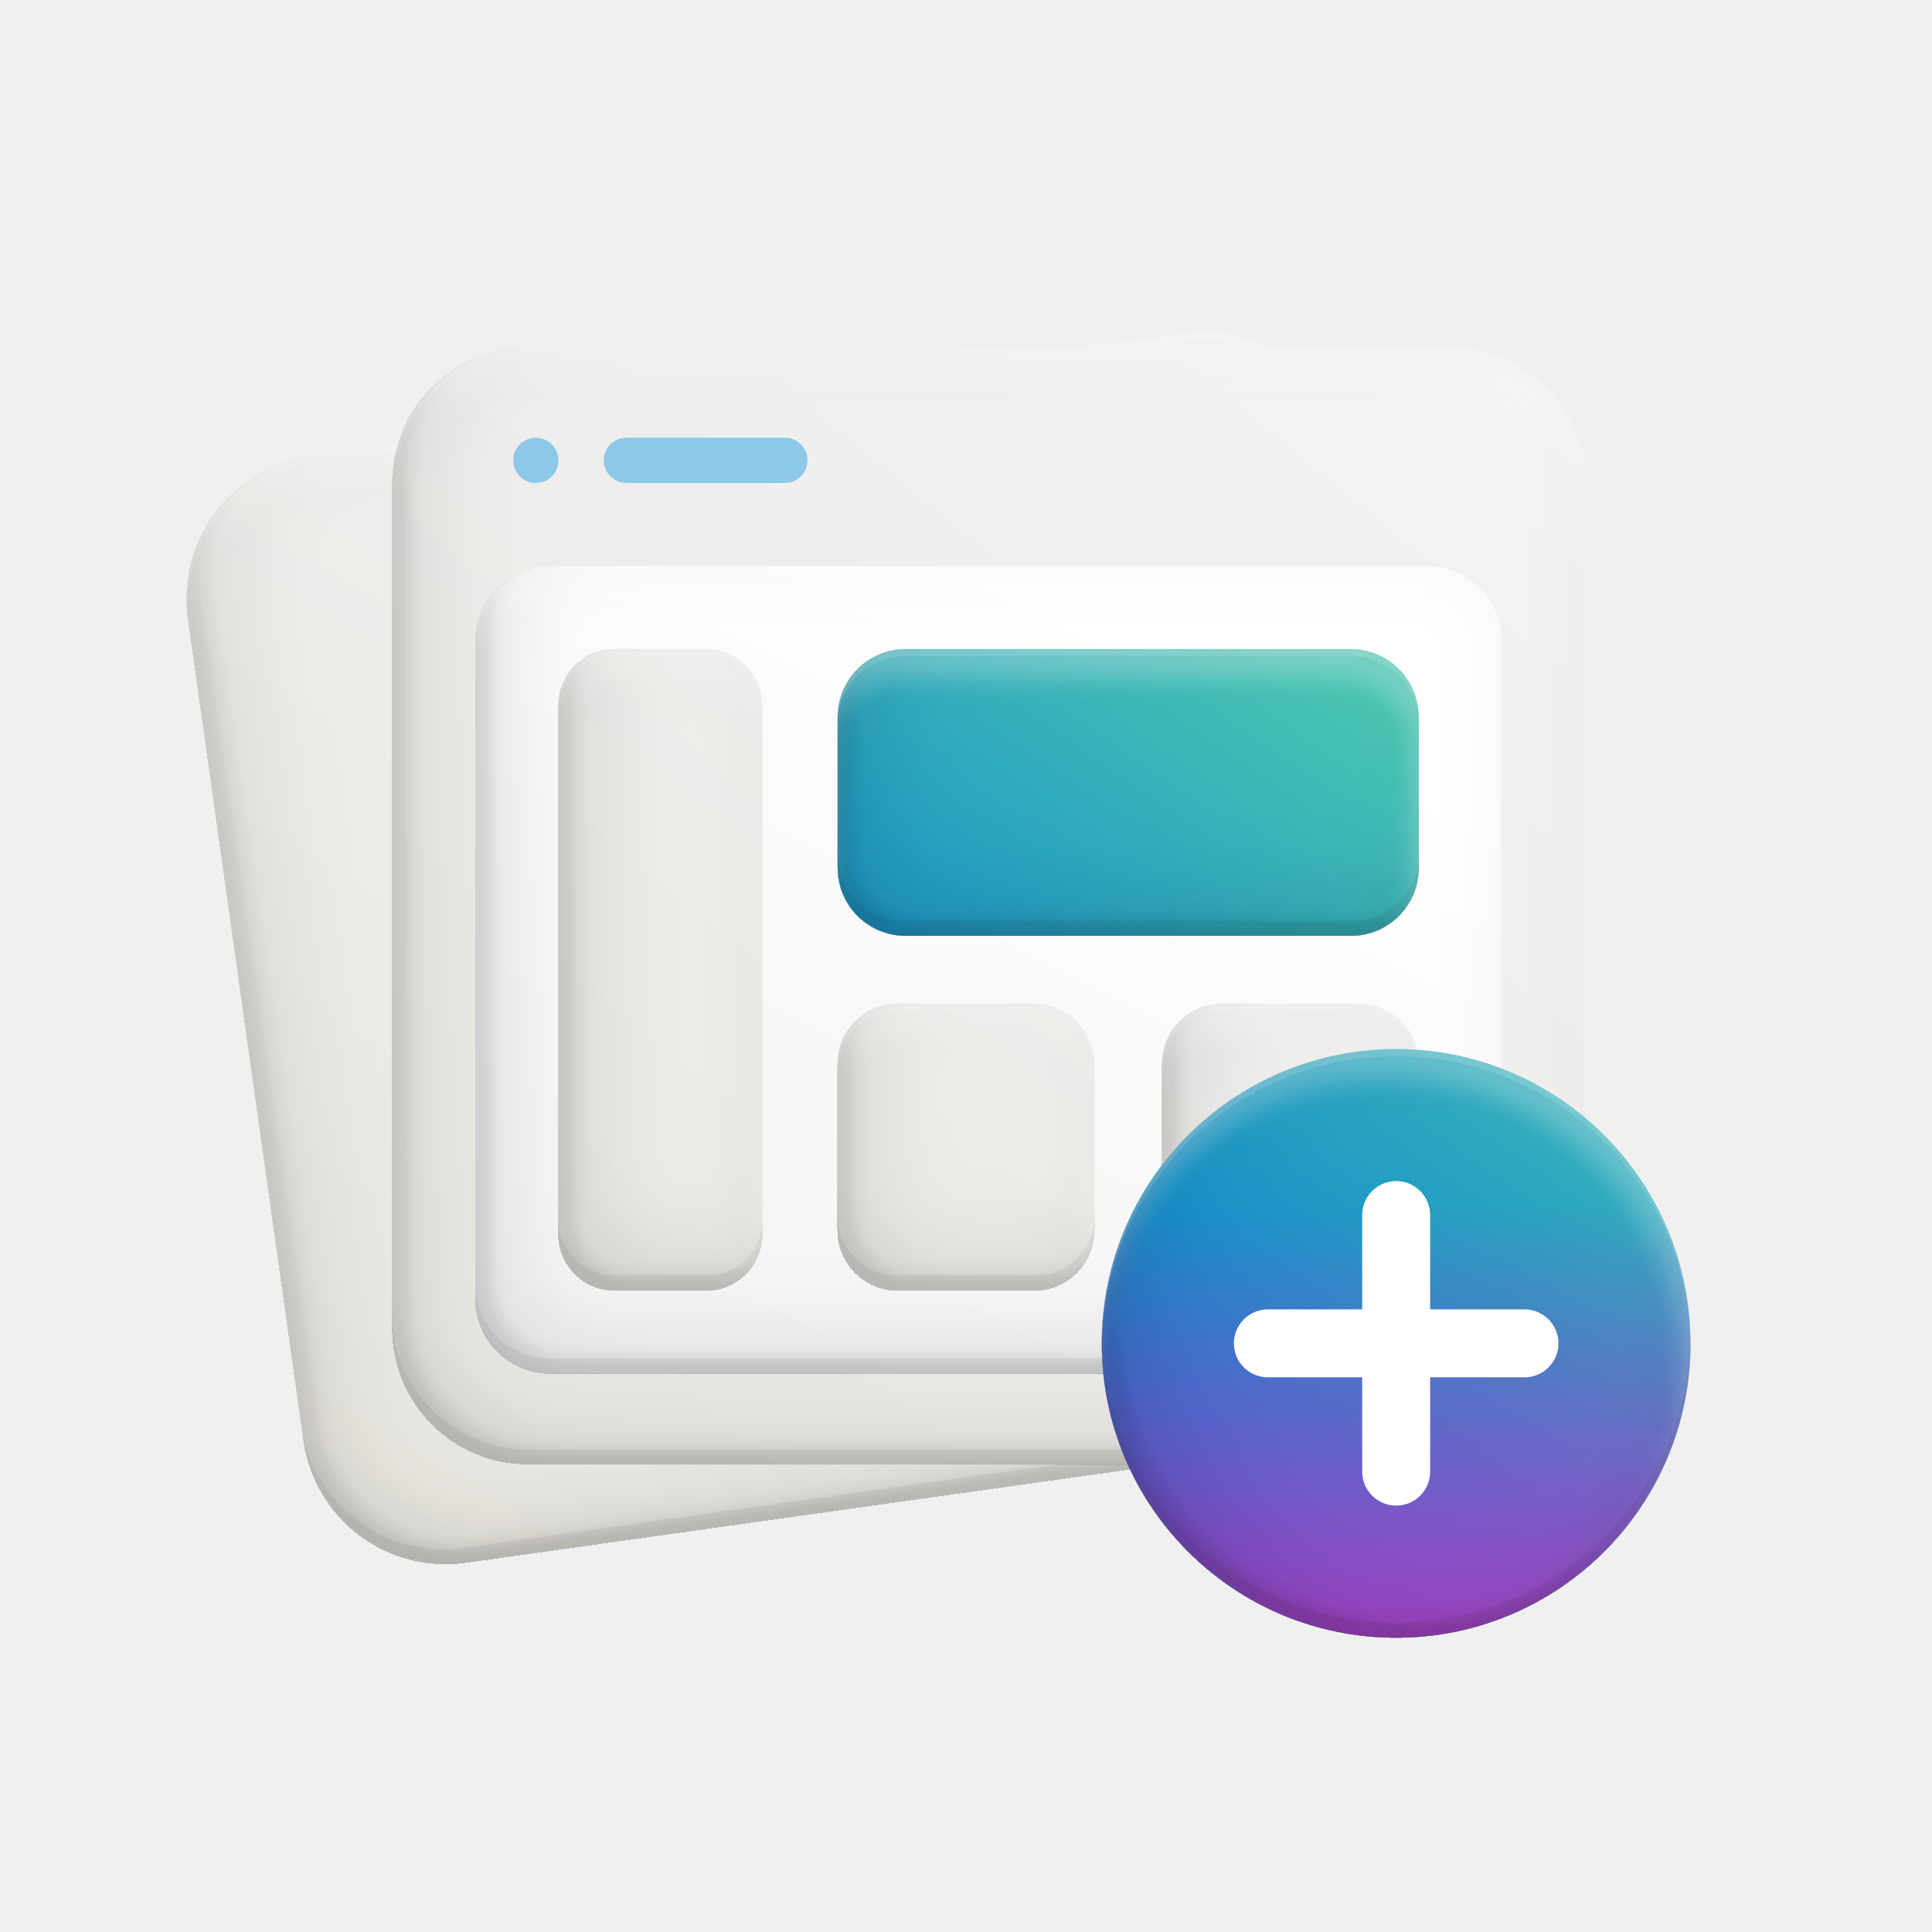
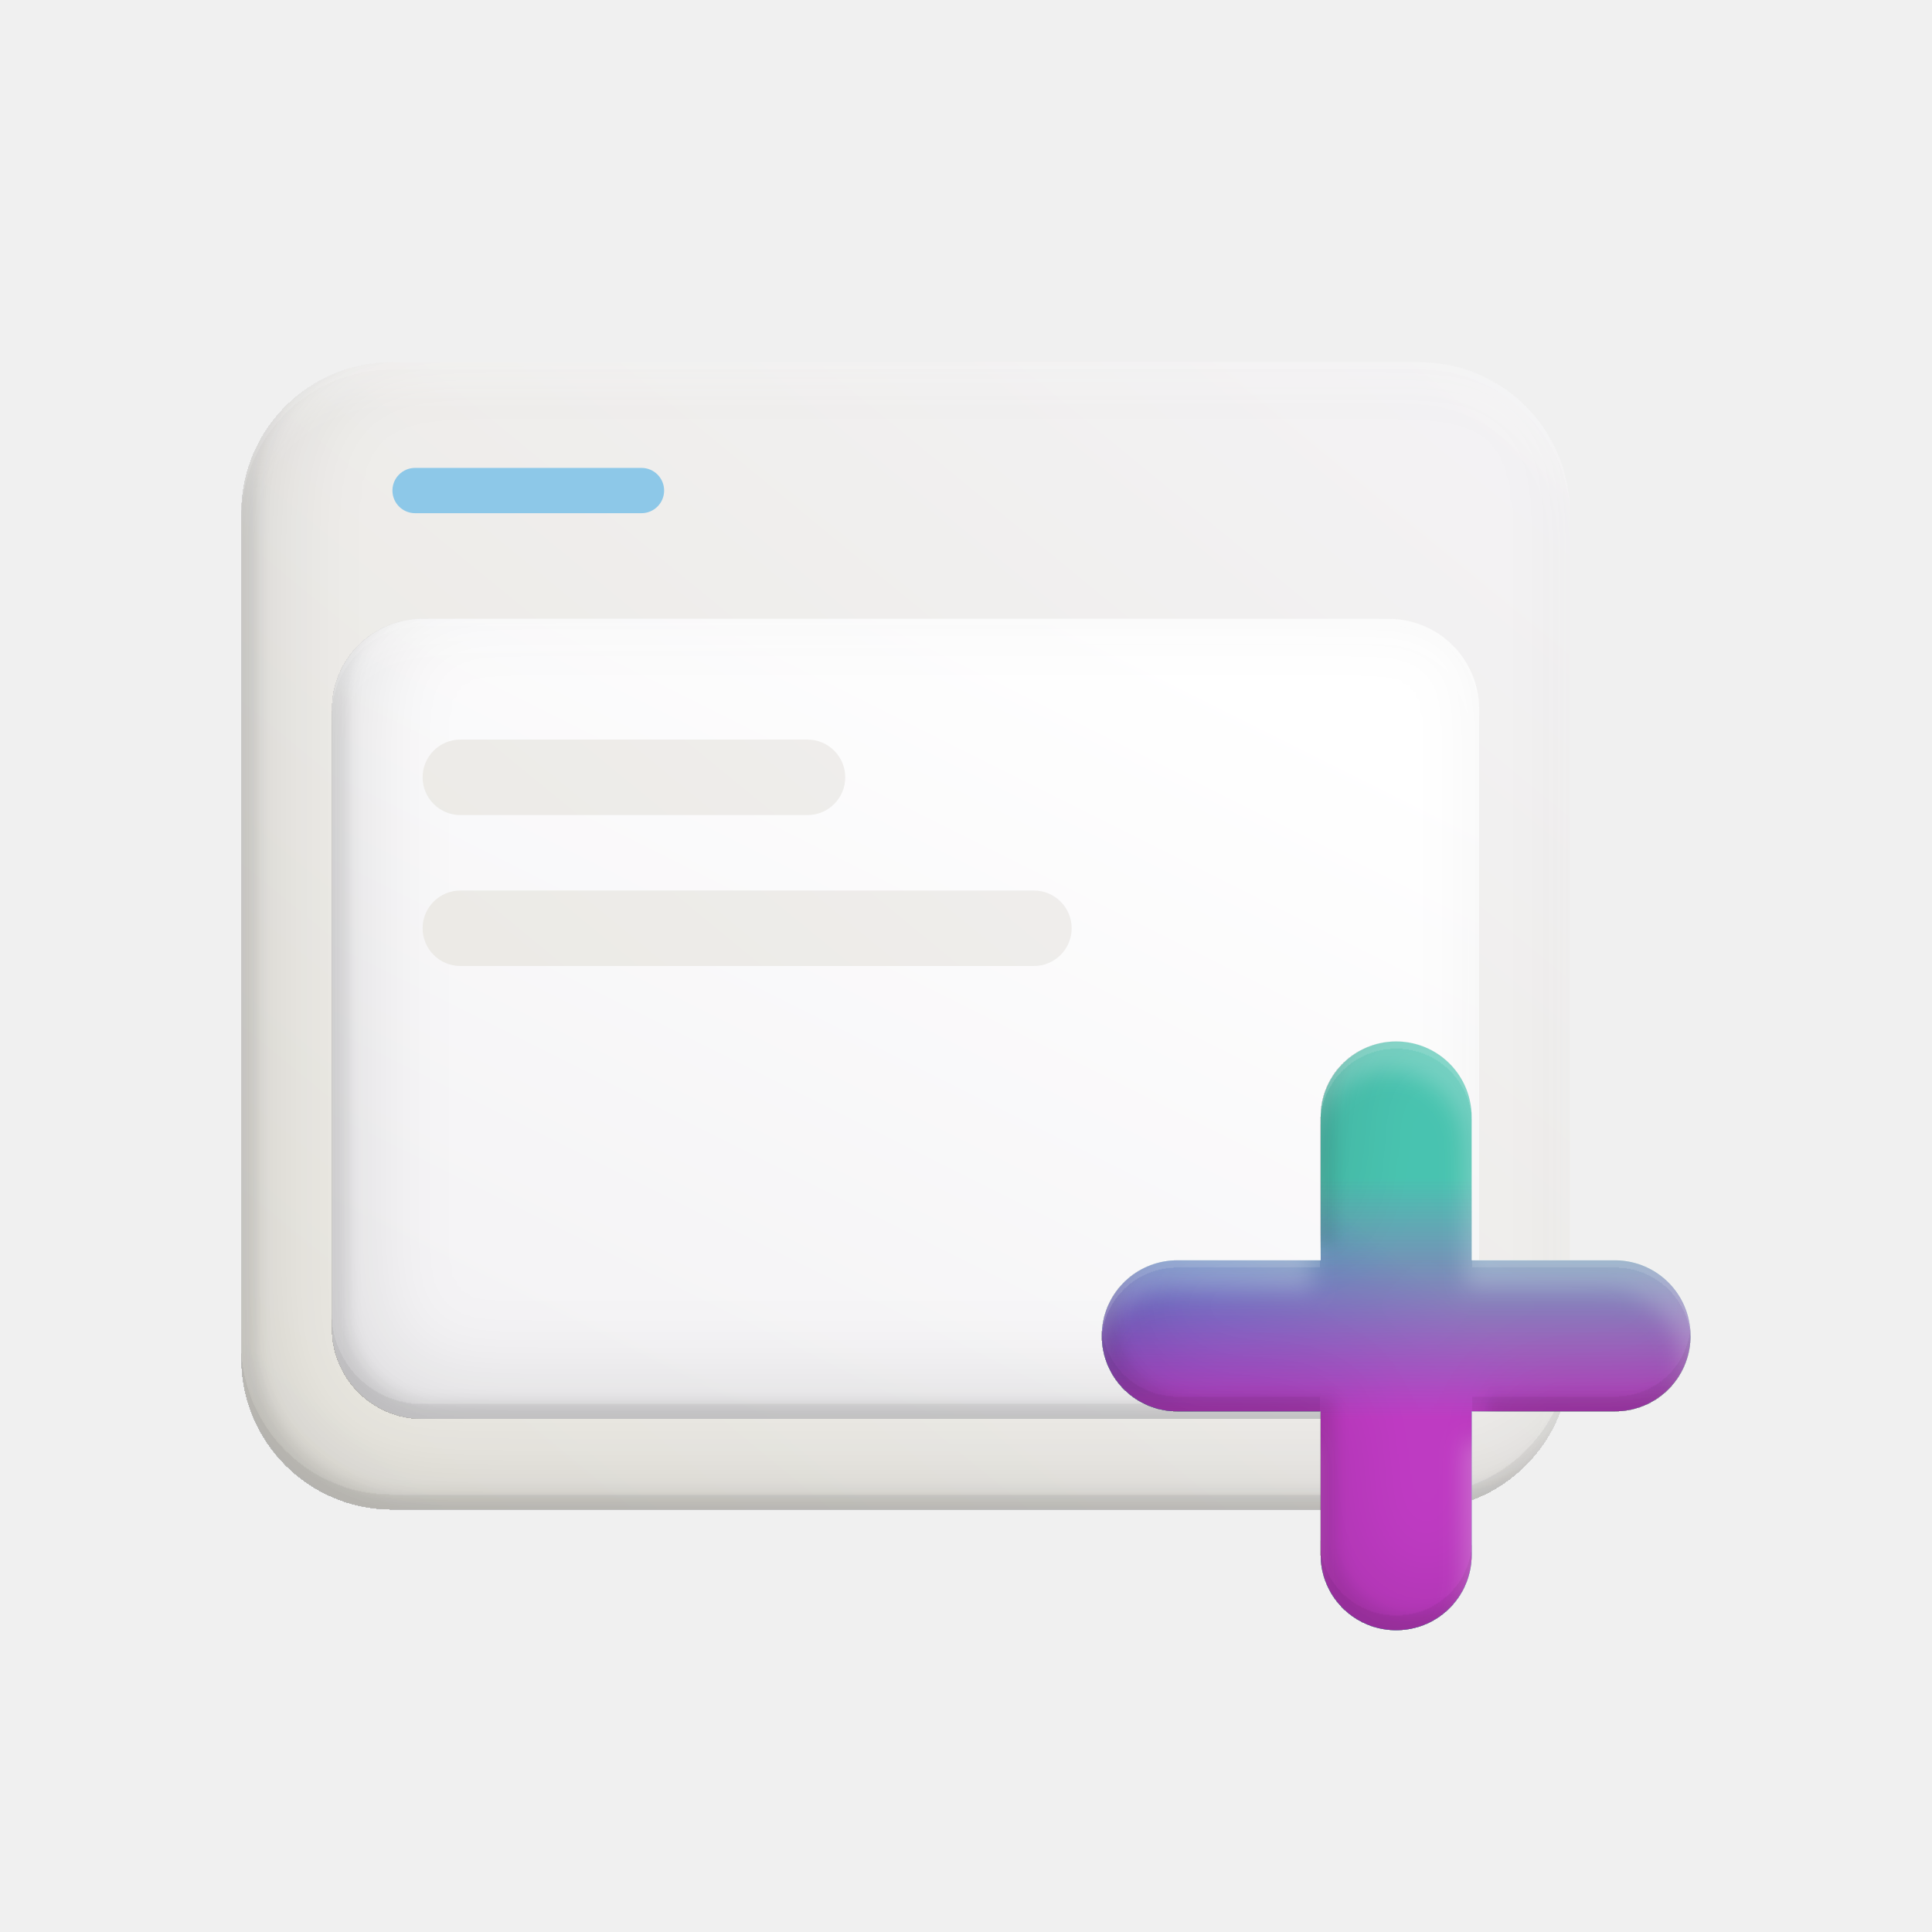
<svg xmlns="http://www.w3.org/2000/svg" width="512" height="512" viewBox="0 0 512 512" fill="none" role="img" aria-labelledby="create-title create-description">
  <defs>
-     <linearGradient id="create-neutral" x1="400" y1="96" x2="126" y2="430" gradientUnits="userSpaceOnUse">
+     <linearGradient id="create-neutral" data-art-material="shell" x1="400" y1="96" x2="126" y2="430" gradientUnits="userSpaceOnUse">
      <stop stop-color="#F4F3F5" />
      <stop offset="1" stop-color="#E8E6DF" />
    </linearGradient>
-     <linearGradient id="create-highlight" x1="270" y1="150" x2="162" y2="366" gradientUnits="userSpaceOnUse">
+     <linearGradient id="create-highlight" data-art-material="recess" x1="270" y1="150" x2="162" y2="366" gradientUnits="userSpaceOnUse">
      <stop stop-color="white" />
      <stop offset="1" stop-color="#F4F3F5" />
    </linearGradient>
-     <linearGradient id="create-azure" x1="560" y1="110" x2="330" y2="446" gradientUnits="userSpaceOnUse">
+     <linearGradient id="create-azure" data-art-material="accent" x1="430" y1="280" x2="312" y2="424" gradientUnits="userSpaceOnUse">
      <stop offset="0.421" stop-color="#49C5B1" />
      <stop offset="0.934" stop-color="#0078D4" />
    </linearGradient>
-     <linearGradient id="create-violet" x1="320" y1="584" x2="320" y2="320" gradientUnits="userSpaceOnUse">
+     <linearGradient id="create-violet" data-art-material="accent-shade" x1="370" y1="440" x2="370" y2="312" gradientUnits="userSpaceOnUse">
      <stop offset="0.499" stop-color="#C03BC4" />
      <stop offset="1" stop-color="#C03BC4" stop-opacity="0" />
    </linearGradient>
-     <filter id="create-bevel" x="-15%" y="-15%" width="130%" height="130%" color-interpolation-filters="sRGB">
+     <filter id="create-bevel" x="-30%" y="-30%" width="160%" height="160%" color-interpolation-filters="sRGB">
      <feFlood flood-opacity="0" result="BackgroundImageFix" />
      <feBlend mode="normal" in="SourceGraphic" in2="BackgroundImageFix" result="shape" />
      <feColorMatrix in="SourceAlpha" type="matrix" values="0 0 0 0 0 0 0 0 0 0 0 0 0 0 0 0 0 0 127 0" result="hardAlpha" />
      <feOffset dx="4" dy="-4" />
      <feGaussianBlur stdDeviation="2" />
      <feComposite in2="hardAlpha" operator="arithmetic" k2="-1" k3="1" />
      <feColorMatrix type="matrix" values="0 0 0 0 0 0 0 0 0 0 0 0 0 0 0 0 0 0 0.1 0" />
      <feBlend mode="multiply" in2="shape" result="edge" />
      <feColorMatrix in="SourceAlpha" type="matrix" values="0 0 0 0 0 0 0 0 0 0 0 0 0 0 0 0 0 0 127 0" result="hardAlpha" />
      <feOffset dx="8" dy="-8" />
      <feGaussianBlur stdDeviation="12" />
      <feComposite in2="hardAlpha" operator="arithmetic" k2="-1" k3="1" />
      <feColorMatrix type="matrix" values="0 0 0 0 0 0 0 0 0 0 0 0 0 0 0 0 0 0 0.1 0" />
      <feBlend mode="multiply" in2="edge" result="depth" />
      <feColorMatrix in="SourceAlpha" type="matrix" values="0 0 0 0 0 0 0 0 0 0 0 0 0 0 0 0 0 0 127 0" result="hardAlpha" />
      <feOffset dx="-2" dy="8" />
      <feGaussianBlur stdDeviation="3" />
      <feComposite in2="hardAlpha" operator="arithmetic" k2="-1" k3="1" />
      <feColorMatrix type="matrix" values="0 0 0 0 1 0 0 0 0 1 0 0 0 0 1 0 0 0 0.25 0" />
      <feBlend mode="normal" in2="depth" result="highlight" />
      <feColorMatrix in="SourceAlpha" type="matrix" values="0 0 0 0 0 0 0 0 0 0 0 0 0 0 0 0 0 0 127 0" result="hardAlpha" />
      <feOffset dy="-4" />
      <feComposite in2="hardAlpha" operator="arithmetic" k2="-1" k3="1" />
      <feColorMatrix type="matrix" values="0 0 0 0 0 0 0 0 0 0 0 0 0 0 0 0 0 0 0.05 0" />
      <feBlend mode="normal" in2="highlight" result="lower-edge" />
      <feColorMatrix in="SourceAlpha" type="matrix" values="0 0 0 0 0 0 0 0 0 0 0 0 0 0 0 0 0 0 127 0" result="hardAlpha" />
      <feOffset dy="2" />
      <feComposite in2="hardAlpha" operator="arithmetic" k2="-1" k3="1" />
      <feColorMatrix type="matrix" values="0 0 0 0 1 0 0 0 0 1 0 0 0 0 1 0 0 0 0.12 0" />
      <feBlend mode="normal" in2="lower-edge" />
    </filter>
  </defs>
-   <g id="template" transform="rotate(-8 242 252)" filter="url(#create-bevel)">
-     <rect x="64" y="100" width="310" height="296" rx="38" fill="url(#create-neutral)" />
+   <g id="subject">
+     <rect x="64" y="96" width="352" height="304" rx="40" fill="url(#create-neutral)" filter="url(#create-bevel)" />
+     <rect x="88" y="164" width="304" height="212" rx="24" fill="url(#create-highlight)" filter="url(#create-bevel)" />
+     <rect x="104" y="124" width="72" height="12" rx="6" fill="#8DC8E8" data-art-material="detail" />
+     <rect x="112" y="196" width="112" height="20" rx="10" fill="url(#create-neutral)" />
+     <rect x="112" y="236" width="172" height="20" rx="10" fill="url(#create-neutral)" />
  </g>
-   <g id="subject">
-     <rect x="104" y="92" width="316" height="296" rx="36" fill="url(#create-neutral)" filter="url(#create-bevel)" />
-     <rect x="126" y="150" width="272" height="214" rx="20" fill="url(#create-highlight)" filter="url(#create-bevel)" />
-     <g id="window-chrome" fill="#8DC8E8">
-       <circle cx="142" cy="122" r="6" />
-       <rect x="160" y="116" width="54" height="12" rx="6" />
-     </g>
-     <rect x="148" y="172" width="54" height="170" rx="15" fill="url(#create-neutral)" filter="url(#create-bevel)" />
-     <rect x="222" y="172" width="154" height="76" rx="18" fill="url(#create-azure)" filter="url(#create-bevel)" />
-     <rect x="222" y="266" width="68" height="76" rx="16" fill="url(#create-neutral)" filter="url(#create-bevel)" />
-     <rect x="308" y="266" width="68" height="76" rx="16" fill="url(#create-neutral)" filter="url(#create-bevel)" />
-   </g>
-   <g id="add-control" filter="url(#create-bevel)">
-     <circle cx="370" cy="356" r="78" fill="url(#create-azure)" />
-     <circle cx="370" cy="356" r="78" fill="url(#create-violet)" />
-     <path d="M370 322V390M336 356H404" stroke="white" stroke-width="18" stroke-linecap="round" />
+   <g id="add-control" filter="url(#create-bevel)" stroke-width="40" stroke-linecap="round">
+     <path d="M370 296V412M312 354H428" stroke="url(#create-azure)" />
+     <path d="M370 296V412M312 354H428" stroke="url(#create-violet)" />
  </g>
</svg>
